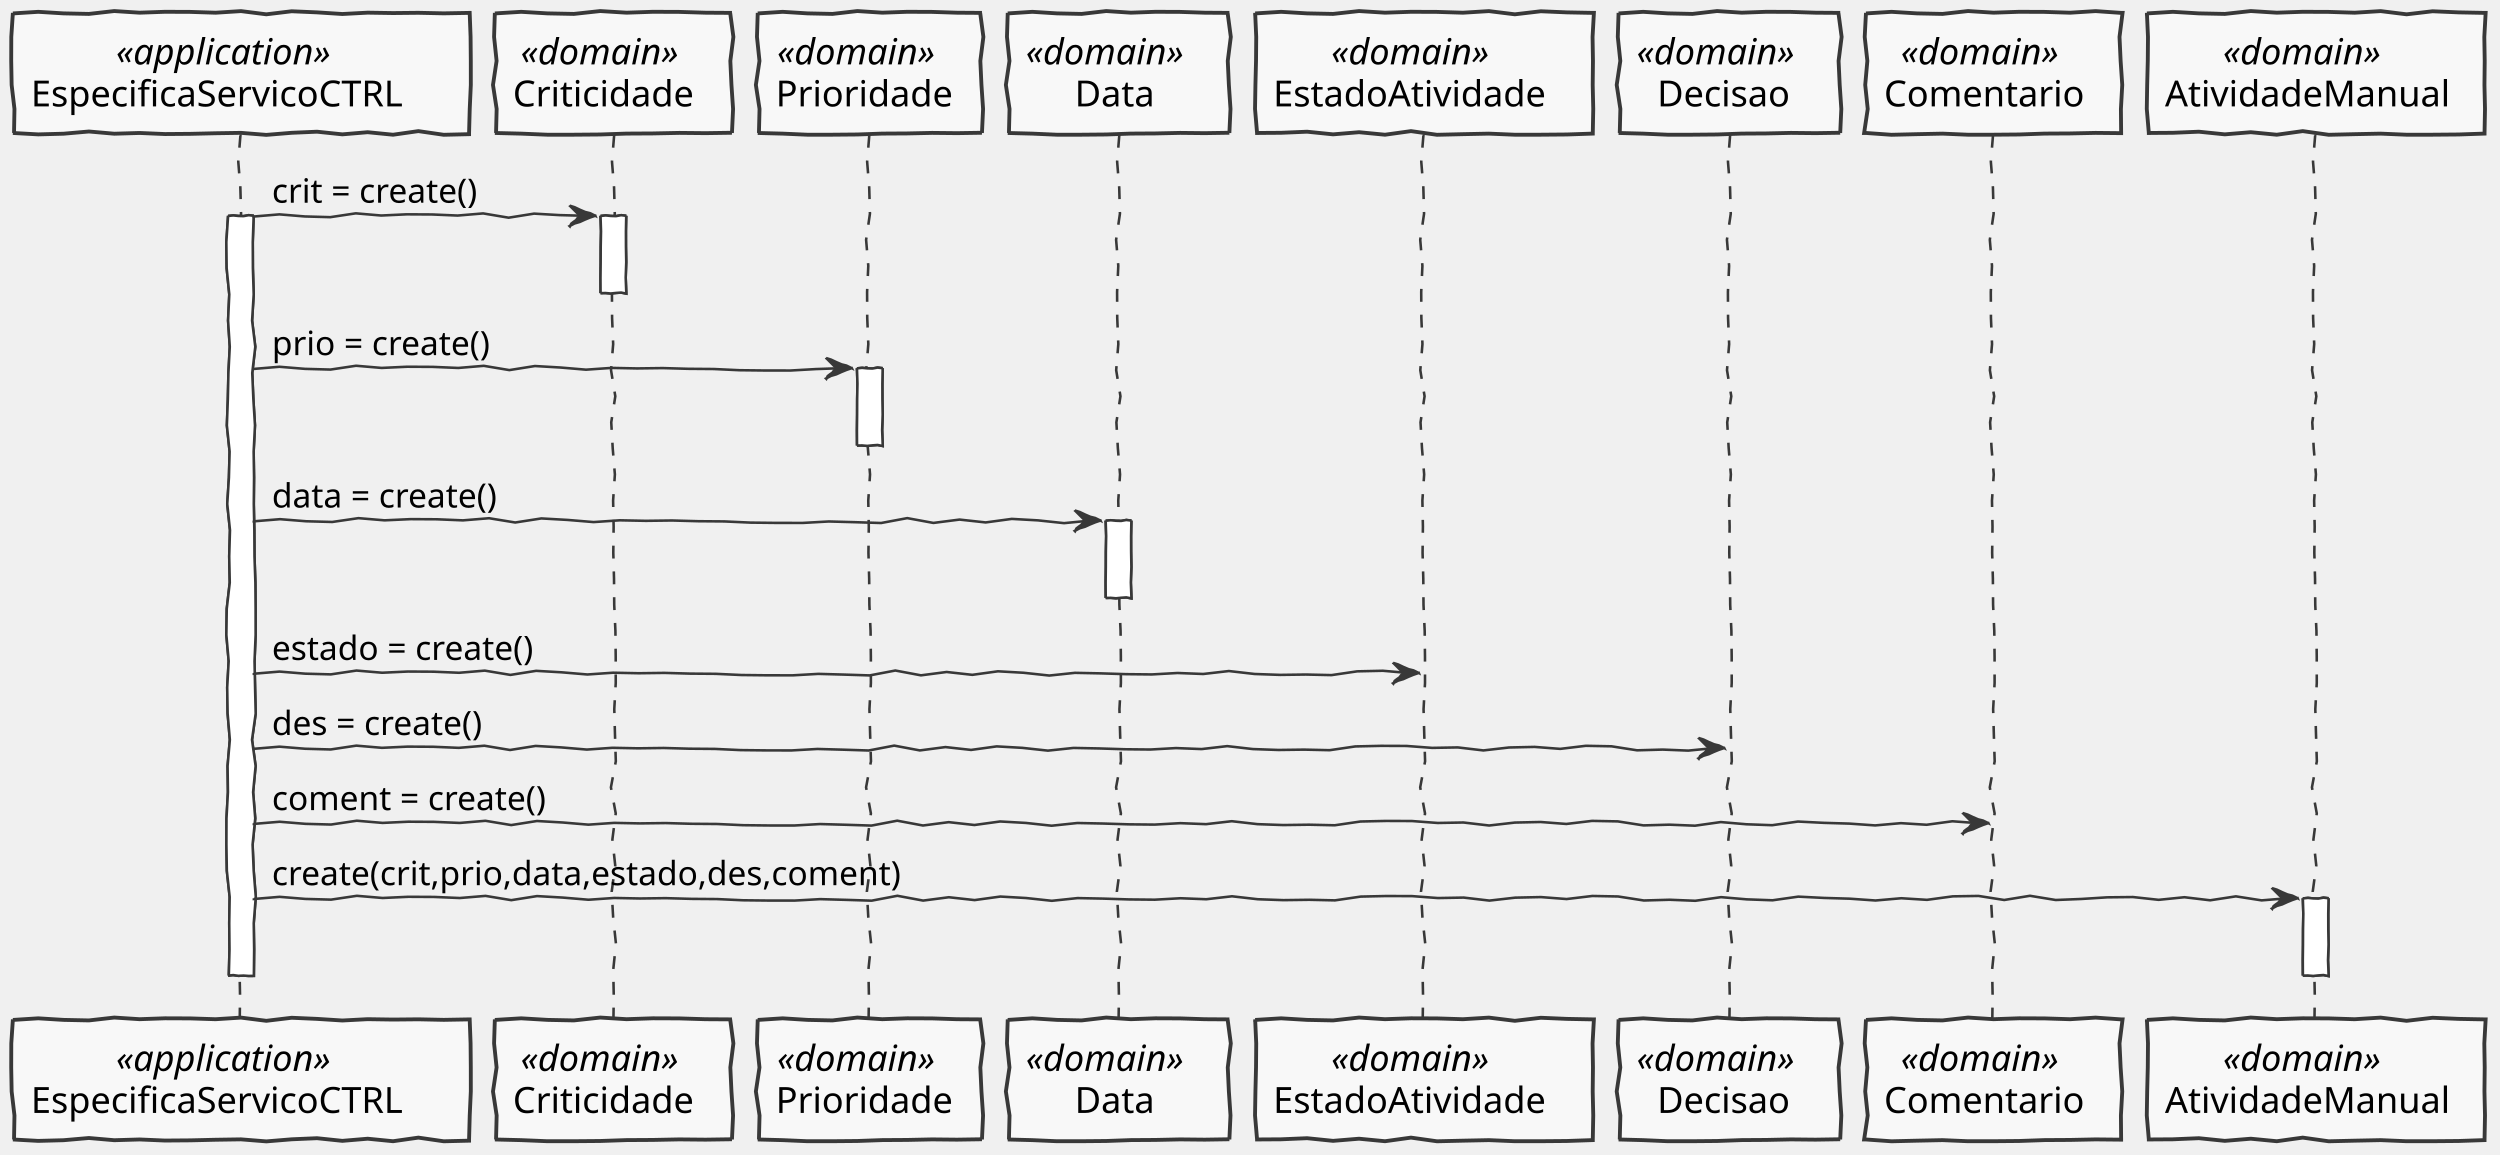
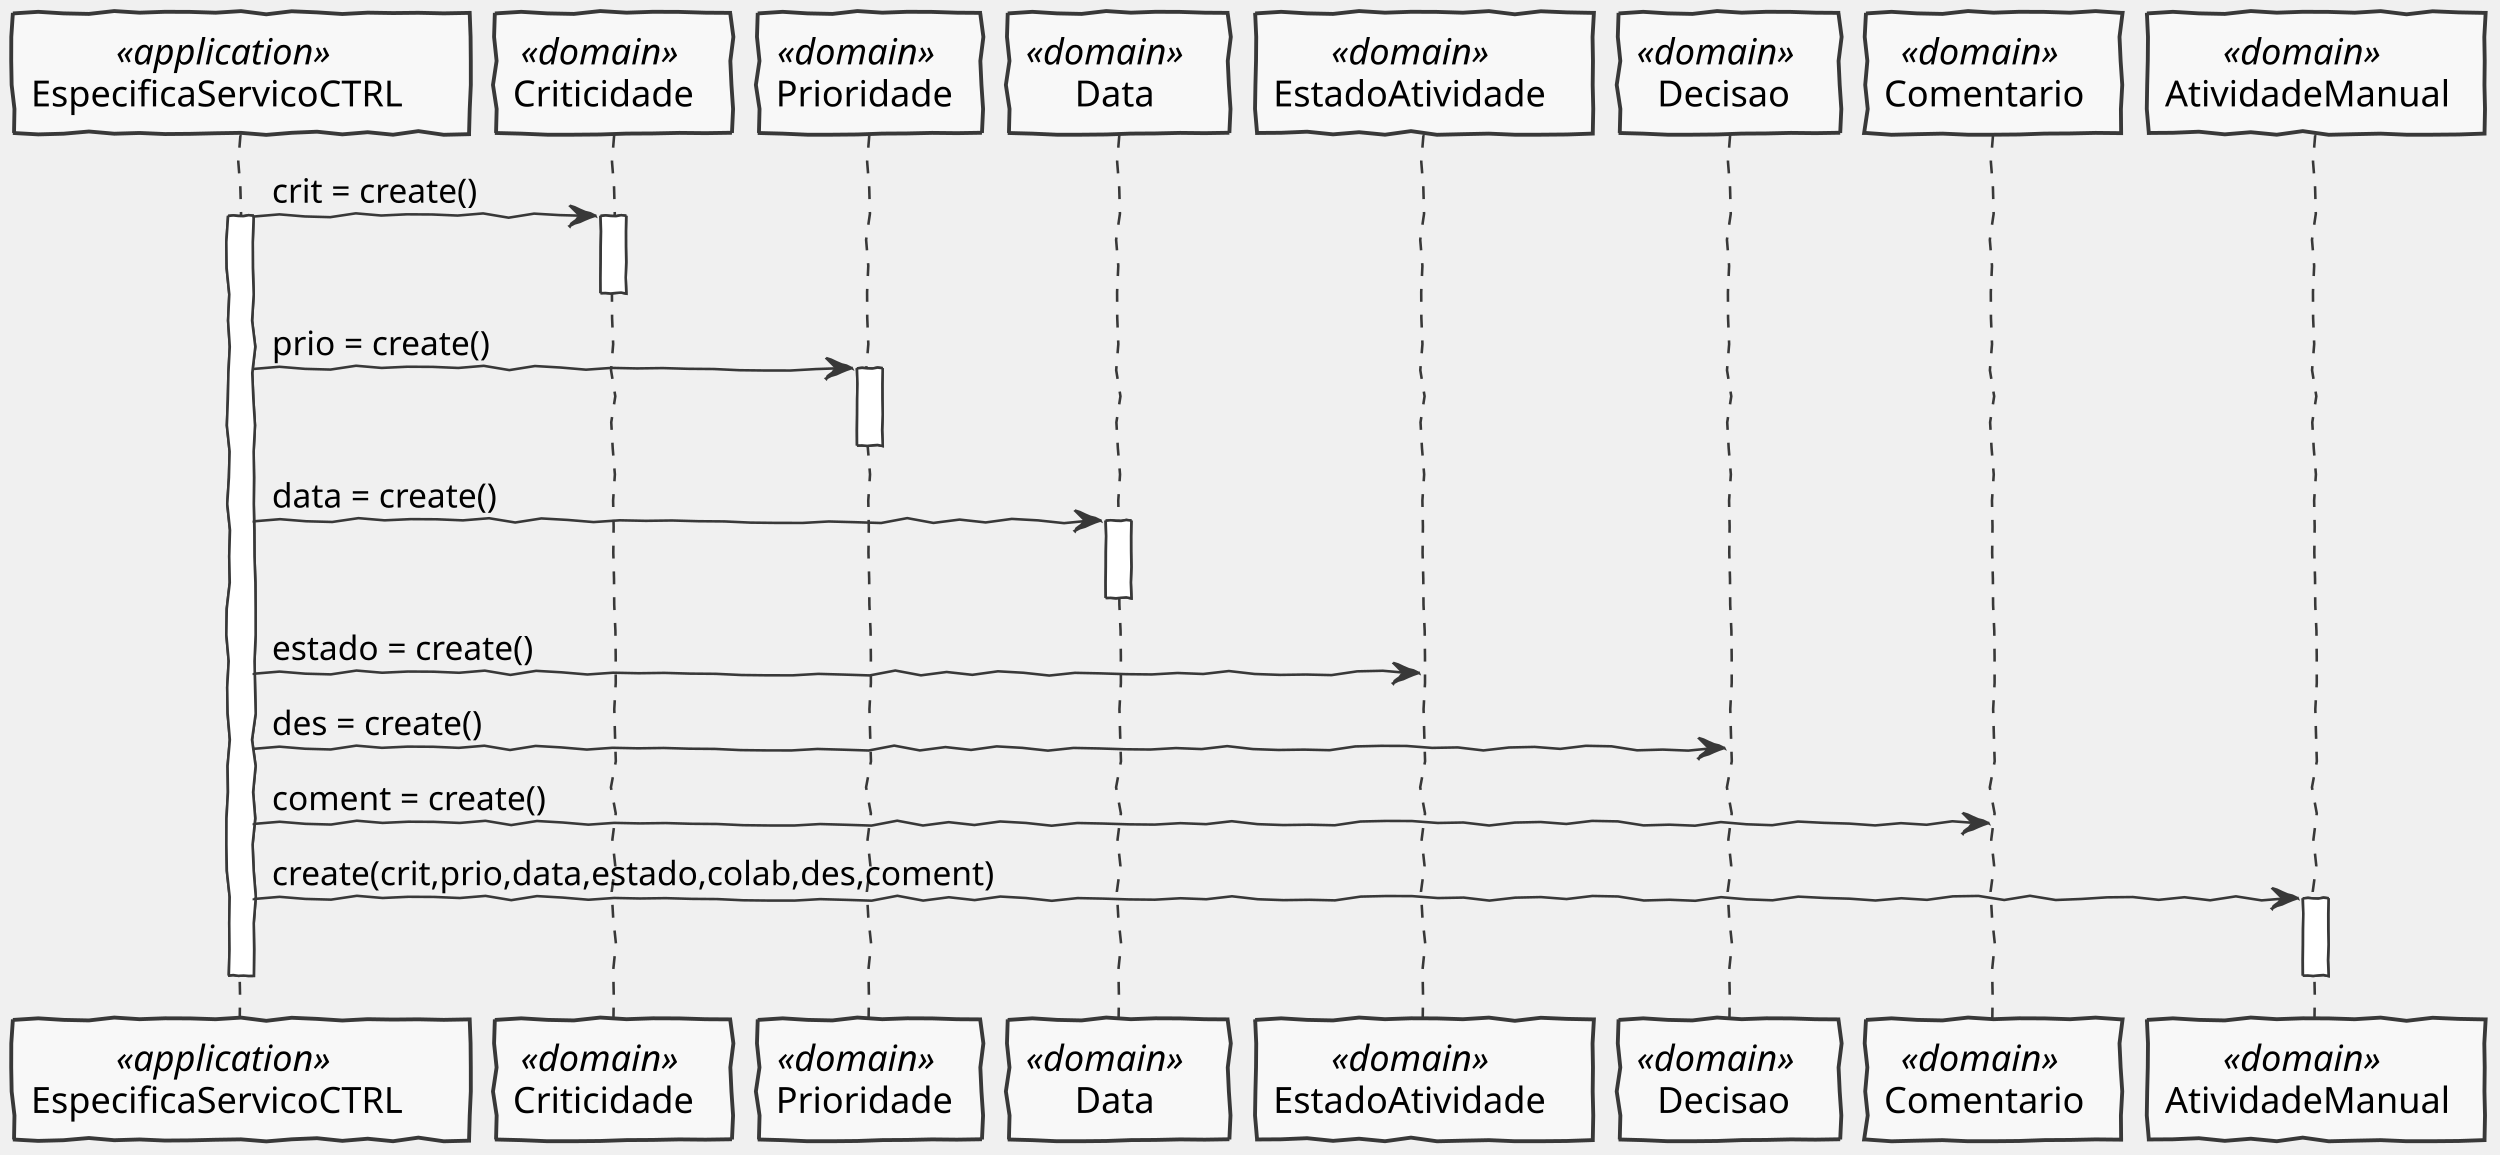
<svg xmlns="http://www.w3.org/2000/svg" contentScriptType="application/ecmascript" contentStyleType="text/css" height="448px" preserveAspectRatio="none" style="width:970px;height:448px;background:#FFFFFF;" version="1.1" viewBox="0 0 970 448" width="970px" zoomAndPan="magnify">
  <defs />
  <g>
    <polygon fill="#FFFFFF" points="88.5,83.727,88.5,83.797,90.5,83.588,92.5,83.791,94.5,83.86,96.5,83.489,98.5,83.727,98.422,83.727,98.073,93.892,98.117,104.057,98.432,114.223,97.809,124.388,99.054,134.554,97.87,144.719,98.302,154.884,98.932,165.05,98.414,175.215,98.568,185.381,98.468,195.546,98.678,205.712,98.739,215.877,99.086,226.042,99.171,236.208,99.179,246.373,98.755,256.538,98.964,266.704,99.202,276.869,97.779,287.035,99.178,297.2,98.204,307.366,99.034,317.531,98.005,327.696,98.431,337.862,99.242,348.027,98.451,358.193,98.605,368.358,98.5,378.523,98.5,378.636,96.5,378.662,94.5,378.522,92.5,378.619,90.5,378.333,88.5,378.523,88.784,378.523,89.048,368.358,88.945,358.193,89.113,348.027,88.017,337.862,87.848,327.696,87.879,317.531,88.441,307.366,88.303,297.2,89.181,287.035,88.325,276.869,88.157,266.704,88.728,256.538,87.833,246.373,87.981,236.208,89.149,226.042,88.936,215.877,89.234,205.712,88.178,195.546,88.819,185.381,89.09,175.215,88.028,165.05,88.404,154.884,88.626,144.719,89.152,134.554,88.496,124.388,88.963,114.223,87.946,104.057,87.823,93.892,88.5,83.727" style="stroke:#383838;stroke-width:1.0;" />
    <polygon fill="#FFFFFF" points="233,83.727,233,83.797,235,83.588,237,83.791,239,83.86,241,83.489,243,83.727,242.974,83.727,242.858,89.727,242.872,95.727,242.977,101.727,242.769,107.727,243,113.727,243,113.911,241,113.516,239,113.661,237,113.871,235,113.698,233,113.727,233.023,113.727,232.989,107.727,233.06,101.727,233.08,95.727,233.195,89.727,233,83.727" style="stroke:#383838;stroke-width:1.0;" />
    <polygon fill="#FFFFFF" points="332.5,142.859,332.5,142.929,334.5,142.721,336.5,142.924,338.5,142.993,340.5,142.622,342.5,142.859,342.474,142.859,342.358,148.859,342.372,154.859,342.477,160.859,342.269,166.859,342.5,172.859,342.5,173.044,340.5,172.649,338.5,172.793,336.5,173.003,334.5,172.831,332.5,172.859,332.523,172.859,332.489,166.859,332.56,160.859,332.58,154.859,332.695,148.859,332.5,142.859" style="stroke:#383838;stroke-width:1.0;" />
    <polygon fill="#FFFFFF" points="429,201.992,429,202.062,431,201.854,433,202.057,435,202.125,437,201.754,439,201.992,438.974,201.992,438.858,207.992,438.872,213.992,438.977,219.992,438.769,225.992,439,231.992,439,232.177,437,231.782,435,231.926,433,232.136,431,231.964,429,231.992,429.023,231.992,428.989,225.992,429.06,219.992,429.08,213.992,429.195,207.992,429,201.992" style="stroke:#383838;stroke-width:1.0;" />
    <polygon fill="#FFFFFF" points="893.5,348.523,893.5,348.594,895.5,348.385,897.5,348.588,899.5,348.657,901.5,348.286,903.5,348.523,903.474,348.523,903.358,354.523,903.372,360.523,903.477,366.523,903.269,372.523,903.5,378.523,903.5,378.708,901.5,378.313,899.5,378.457,897.5,378.667,895.5,378.495,893.5,378.523,893.523,378.523,893.489,372.523,893.559,366.523,893.58,360.523,893.695,354.523,893.5,348.523" style="stroke:#383838;stroke-width:1.0;" />
    <path d="M93,52.594 L93.28,52.594 L92.448,62.709 L93.258,72.825 L93.533,82.941 L92.049,93.056 L92.896,103.172 L92.431,113.287 L92.489,123.403 L92.909,133.518 L92.078,143.634 L93.738,153.75 L92.16,163.865 L92.736,173.981 L93.576,184.096 L92.886,194.212 L93.091,204.327 L92.957,214.443 L93.238,224.559 L93.319,234.674 L93.781,244.79 L93.895,254.905 L93.906,265.021 L93.34,275.137 L93.618,285.252 L93.936,295.368 L92.038,305.483 L93.905,315.599 L92.605,325.714 L93.712,335.83 L92.34,345.945 L92.909,356.061 L93.989,366.177 L92.935,376.292 L93.14,386.408 L93,396.523 " fill="none" style="stroke:#383838;stroke-width:1.0;stroke-dasharray:5.0,5.0;" />
    <path d="M238,52.594 L238.28,52.594 L237.448,62.709 L238.258,72.825 L238.533,82.941 L237.049,93.056 L237.896,103.172 L237.431,113.287 L237.489,123.403 L237.909,133.518 L237.078,143.634 L238.738,153.75 L237.16,163.865 L237.736,173.981 L238.576,184.096 L237.886,194.212 L238.091,204.327 L237.957,214.443 L238.238,224.559 L238.319,234.674 L238.781,244.79 L238.895,254.905 L238.906,265.021 L238.339,275.137 L238.618,285.252 L238.936,295.368 L237.038,305.483 L238.905,315.599 L237.605,325.714 L238.712,335.83 L237.34,345.945 L237.909,356.061 L238.989,366.177 L237.935,376.292 L238.14,386.408 L238,396.523 " fill="none" style="stroke:#383838;stroke-width:1.0;stroke-dasharray:5.0,5.0;" />
    <path d="M337,52.594 L337.28,52.594 L336.448,62.709 L337.258,72.825 L337.533,82.941 L336.049,93.056 L336.896,103.172 L336.431,113.287 L336.489,123.403 L336.909,133.518 L336.078,143.634 L337.738,153.75 L336.16,163.865 L336.736,173.981 L337.576,184.096 L336.886,194.212 L337.091,204.327 L336.957,214.443 L337.238,224.559 L337.319,234.674 L337.781,244.79 L337.895,254.905 L337.906,265.021 L337.339,275.137 L337.618,285.252 L337.936,295.368 L336.038,305.483 L337.905,315.599 L336.605,325.714 L337.712,335.83 L336.34,345.945 L336.909,356.061 L337.989,366.177 L336.935,376.292 L337.14,386.408 L337,396.523 " fill="none" style="stroke:#383838;stroke-width:1.0;stroke-dasharray:5.0,5.0;" />
    <path d="M434,52.594 L434.28,52.594 L433.448,62.709 L434.258,72.825 L434.533,82.941 L433.049,93.056 L433.896,103.172 L433.431,113.287 L433.489,123.403 L433.909,133.518 L433.078,143.634 L434.738,153.75 L433.16,163.865 L433.736,173.981 L434.576,184.096 L433.886,194.212 L434.091,204.327 L433.957,214.443 L434.238,224.559 L434.319,234.674 L434.781,244.79 L434.895,254.905 L434.906,265.021 L434.339,275.137 L434.618,285.252 L434.936,295.368 L433.038,305.483 L434.905,315.599 L433.605,325.714 L434.712,335.83 L433.34,345.945 L433.909,356.061 L434.989,366.177 L433.935,376.292 L434.14,386.408 L434,396.523 " fill="none" style="stroke:#383838;stroke-width:1.0;stroke-dasharray:5.0,5.0;" />
    <path d="M552,52.594 L552.28,52.594 L551.448,62.709 L552.258,72.825 L552.533,82.941 L551.049,93.056 L551.896,103.172 L551.431,113.287 L551.489,123.403 L551.909,133.518 L551.078,143.634 L552.738,153.75 L551.16,163.865 L551.736,173.981 L552.576,184.096 L551.886,194.212 L552.091,204.327 L551.957,214.443 L552.238,224.559 L552.319,234.674 L552.781,244.79 L552.895,254.905 L552.906,265.021 L552.34,275.137 L552.618,285.252 L552.936,295.368 L551.038,305.483 L552.905,315.599 L551.605,325.714 L552.712,335.83 L551.34,345.945 L551.909,356.061 L552.989,366.177 L551.935,376.292 L552.14,386.408 L552,396.523 " fill="none" style="stroke:#383838;stroke-width:1.0;stroke-dasharray:5.0,5.0;" />
    <path d="M671,52.594 L671.28,52.594 L670.448,62.709 L671.258,72.825 L671.533,82.941 L670.049,93.056 L670.896,103.172 L670.431,113.287 L670.489,123.403 L670.909,133.518 L670.078,143.634 L671.738,153.75 L670.16,163.865 L670.736,173.981 L671.576,184.096 L670.886,194.212 L671.091,204.327 L670.957,214.443 L671.238,224.559 L671.319,234.674 L671.781,244.79 L671.895,254.905 L671.906,265.021 L671.34,275.137 L671.618,285.252 L671.936,295.368 L670.038,305.483 L671.905,315.599 L670.605,325.714 L671.712,335.83 L670.34,345.945 L670.909,356.061 L671.989,366.177 L670.935,376.292 L671.14,386.408 L671,396.523 " fill="none" style="stroke:#383838;stroke-width:1.0;stroke-dasharray:5.0,5.0;" />
    <path d="M773,52.594 L773.28,52.594 L772.448,62.709 L773.258,72.825 L773.533,82.941 L772.049,93.056 L772.896,103.172 L772.431,113.287 L772.489,123.403 L772.909,133.518 L772.078,143.634 L773.738,153.75 L772.16,163.865 L772.736,173.981 L773.576,184.096 L772.886,194.212 L773.091,204.327 L772.957,214.443 L773.238,224.559 L773.319,234.674 L773.781,244.79 L773.895,254.905 L773.906,265.021 L773.34,275.137 L773.618,285.252 L773.936,295.368 L772.038,305.483 L773.905,315.599 L772.605,325.714 L773.712,335.83 L772.34,345.945 L772.909,356.061 L773.989,366.177 L772.935,376.292 L773.14,386.408 L773,396.523 " fill="none" style="stroke:#383838;stroke-width:1.0;stroke-dasharray:5.0,5.0;" />
    <path d="M898,52.594 L898.28,52.594 L897.448,62.709 L898.258,72.825 L898.533,82.941 L897.049,93.056 L897.896,103.172 L897.431,113.287 L897.489,123.403 L897.909,133.518 L897.078,143.634 L898.738,153.75 L897.16,163.865 L897.736,173.981 L898.576,184.096 L897.886,194.212 L898.091,204.327 L897.957,214.443 L898.238,224.559 L898.319,234.674 L898.781,244.79 L898.895,254.905 L898.906,265.021 L898.34,275.137 L898.618,285.252 L898.936,295.368 L897.038,305.483 L898.905,315.599 L897.605,325.714 L898.712,335.83 L897.34,345.945 L897.909,356.061 L898.989,366.177 L897.935,376.292 L898.14,386.408 L898,396.523 " fill="none" style="stroke:#383838;stroke-width:1.0;stroke-dasharray:5.0,5.0;" />
    <polygon fill="#F8F8F8" points="5,5,5,5.21,14.833,4.586,24.667,5.193,34.5,5.4,44.333,4.287,54.167,4.922,64,4.574,73.833,4.617,83.667,4.932,93.5,4.309,103.333,5.554,113.167,4.37,123,4.802,132.833,5.432,142.667,4.914,152.5,5.068,162.333,4.968,172.167,5.178,182,5,182.239,5,182.586,14.319,182.671,23.637,182.679,32.956,182.255,42.275,182,51.594,182,52.057,172.167,52.296,162.333,50.873,152.5,52.272,142.667,51.297,132.833,52.128,123,51.099,113.167,51.525,103.333,52.335,93.5,51.545,83.667,51.699,73.833,51.932,64,52.01,54.167,51.59,44.333,51.881,34.5,51.021,24.667,51.878,14.833,52.142,5,51.594,5.444,51.594,5.613,42.275,4.517,32.956,4.348,23.637,4.379,14.319,5,5" style="stroke:#383838;stroke-width:1.5;" />
    <text fill="#000000" font-family="FG Virgil" font-size="14" font-style="italic" lengthAdjust="spacing" textLength="97" x="45" y="24.995">«application»</text>
    <text fill="#000000" font-family="FG Virgil" font-size="14" lengthAdjust="spacing" textLength="163" x="12" y="41.292">EspecificaServicoCTRL</text>
    <polygon fill="#F8F8F8" points="5,395.523,5,395.734,14.833,395.109,24.667,395.717,34.5,395.923,44.333,394.81,54.167,395.446,64,395.097,73.833,395.14,83.667,395.455,93.5,394.832,103.333,396.077,113.167,394.893,123,395.326,132.833,395.955,142.667,395.438,152.5,395.592,162.333,395.491,172.167,395.702,182,395.523,182.239,395.523,182.586,404.842,182.671,414.161,182.679,423.48,182.255,432.798,182,442.117,182,442.581,172.167,442.819,162.333,441.396,152.5,442.796,142.667,441.821,132.833,442.651,123,441.622,113.167,442.049,103.333,442.859,93.5,442.068,83.667,442.223,73.833,442.456,64,442.533,54.167,442.113,44.333,442.404,34.5,441.545,24.667,442.402,14.833,442.665,5,442.117,5.444,442.117,5.613,432.798,4.517,423.48,4.348,414.161,4.379,404.842,5,395.523" style="stroke:#383838;stroke-width:1.5;" />
    <text fill="#000000" font-family="FG Virgil" font-size="14" font-style="italic" lengthAdjust="spacing" textLength="97" x="45" y="415.519">«application»</text>
    <text fill="#000000" font-family="FG Virgil" font-size="14" lengthAdjust="spacing" textLength="163" x="12" y="431.815">EspecificaServicoCTRL</text>
    <polygon fill="#F8F8F8" points="192,5,192,5.21,202.222,4.586,212.444,5.193,222.667,5.4,232.889,4.287,243.111,4.922,253.333,4.574,263.556,4.617,273.778,4.932,284,5,283.309,5,284.554,14.319,283.37,23.637,283.802,32.956,284.432,42.275,284,51.594,284,51.508,273.778,51.662,263.556,51.562,253.333,51.772,243.111,51.833,232.889,52.179,222.667,52.265,212.444,52.273,202.222,51.848,192,51.594,192.464,51.594,192.702,42.275,191.279,32.956,192.679,23.637,191.703,14.319,192,5" style="stroke:#383838;stroke-width:1.5;" />
    <text fill="#000000" font-family="FG Virgil" font-size="14" font-style="italic" lengthAdjust="spacing" textLength="72" x="202" y="24.995">«domain»</text>
    <text fill="#000000" font-family="FG Virgil" font-size="14" lengthAdjust="spacing" textLength="78" x="199" y="41.292">Criticidade</text>
    <polygon fill="#F8F8F8" points="192,395.523,192,395.734,202.222,395.109,212.444,395.717,222.667,395.923,232.889,394.81,243.111,395.446,253.333,395.097,263.556,395.14,273.778,395.455,284,395.523,283.309,395.523,284.554,404.842,283.37,414.161,283.802,423.48,284.432,432.798,284,442.117,284,442.031,273.778,442.185,263.556,442.085,253.333,442.296,243.111,442.356,232.889,442.703,222.667,442.788,212.444,442.796,202.222,442.372,192,442.117,192.464,442.117,192.702,432.798,191.279,423.48,192.679,414.161,191.703,404.842,192,395.523" style="stroke:#383838;stroke-width:1.5;" />
    <text fill="#000000" font-family="FG Virgil" font-size="14" font-style="italic" lengthAdjust="spacing" textLength="72" x="202" y="415.519">«domain»</text>
    <text fill="#000000" font-family="FG Virgil" font-size="14" lengthAdjust="spacing" textLength="78" x="199" y="431.815">Criticidade</text>
    <polygon fill="#F8F8F8" points="294,5,294,5.21,303.667,4.586,313.333,5.193,323,5.4,332.667,4.287,342.333,4.922,352,4.574,361.667,4.617,371.333,4.932,381,5,380.309,5,381.554,14.319,380.37,23.637,380.802,32.956,381.432,42.275,381,51.594,381,51.508,371.333,51.662,361.667,51.562,352,51.772,342.333,51.833,332.667,52.179,323,52.265,313.333,52.273,303.667,51.848,294,51.594,294.464,51.594,294.702,42.275,293.279,32.956,294.678,23.637,293.704,14.319,294,5" style="stroke:#383838;stroke-width:1.5;" />
    <text fill="#000000" font-family="FG Virgil" font-size="14" font-style="italic" lengthAdjust="spacing" textLength="72" x="301.5" y="24.995">«domain»</text>
    <text fill="#000000" font-family="FG Virgil" font-size="14" lengthAdjust="spacing" textLength="73" x="301" y="41.292">Prioridade</text>
    <polygon fill="#F8F8F8" points="294,395.523,294,395.734,303.667,395.109,313.333,395.717,323,395.923,332.667,394.81,342.333,395.446,352,395.097,361.667,395.14,371.333,395.455,381,395.523,380.309,395.523,381.554,404.842,380.37,414.161,380.802,423.48,381.432,432.798,381,442.117,381,442.031,371.333,442.185,361.667,442.085,352,442.296,342.333,442.356,332.667,442.703,323,442.788,313.333,442.796,303.667,442.372,294,442.117,294.464,442.117,294.702,432.798,293.279,423.48,294.678,414.161,293.704,404.842,294,395.523" style="stroke:#383838;stroke-width:1.5;" />
    <text fill="#000000" font-family="FG Virgil" font-size="14" font-style="italic" lengthAdjust="spacing" textLength="72" x="301.5" y="415.519">«domain»</text>
    <text fill="#000000" font-family="FG Virgil" font-size="14" lengthAdjust="spacing" textLength="73" x="301" y="431.815">Prioridade</text>
    <polygon fill="#F8F8F8" points="391,5,391,5.21,400.556,4.586,410.111,5.193,419.667,5.4,429.222,4.287,438.778,4.922,448.333,4.574,457.889,4.617,467.444,4.932,477,5,476.309,5,477.554,14.319,476.37,23.637,476.802,32.956,477.432,42.275,477,51.594,477,51.508,467.444,51.662,457.889,51.562,448.333,51.772,438.778,51.833,429.222,52.179,419.667,52.265,410.111,52.273,400.556,51.848,391,51.594,391.464,51.594,391.702,42.275,390.279,32.956,391.678,23.637,390.704,14.319,391,5" style="stroke:#383838;stroke-width:1.5;" />
    <text fill="#000000" font-family="FG Virgil" font-size="14" font-style="italic" lengthAdjust="spacing" textLength="72" x="398" y="24.995">«domain»</text>
    <text fill="#000000" font-family="FG Virgil" font-size="14" lengthAdjust="spacing" textLength="34" x="417" y="41.292">Data</text>
    <polygon fill="#F8F8F8" points="391,395.523,391,395.734,400.556,395.109,410.111,395.717,419.667,395.923,429.222,394.81,438.778,395.446,448.333,395.097,457.889,395.14,467.444,395.455,477,395.523,476.309,395.523,477.554,404.842,476.37,414.161,476.802,423.48,477.432,432.798,477,442.117,477,442.031,467.444,442.185,457.889,442.085,448.333,442.296,438.778,442.356,429.222,442.703,419.667,442.788,410.111,442.796,400.556,442.372,391,442.117,391.464,442.117,391.702,432.798,390.279,423.48,391.678,414.161,390.704,404.842,391,395.523" style="stroke:#383838;stroke-width:1.5;" />
    <text fill="#000000" font-family="FG Virgil" font-size="14" font-style="italic" lengthAdjust="spacing" textLength="72" x="398" y="415.519">«domain»</text>
    <text fill="#000000" font-family="FG Virgil" font-size="14" lengthAdjust="spacing" textLength="34" x="417" y="431.815">Data</text>
    <polygon fill="#F8F8F8" points="487,5,487,5.21,497.077,4.586,507.154,5.193,517.231,5.4,527.308,4.287,537.385,4.922,547.462,4.574,557.538,4.617,567.615,4.932,577.692,4.309,587.769,5.554,597.846,4.37,607.923,4.802,618,5,618.432,5,617.914,14.319,618.068,23.637,617.968,32.956,618.178,42.275,618,51.594,618,51.833,607.923,52.179,597.846,52.265,587.769,52.273,577.692,51.848,567.615,52.057,557.538,52.296,547.462,50.873,537.385,52.272,527.308,51.297,517.231,52.128,507.154,51.099,497.077,51.525,487,51.594,487.742,51.594,486.951,42.275,487.105,32.956,487.339,23.637,487.416,14.319,487,5" style="stroke:#383838;stroke-width:1.5;" />
    <text fill="#000000" font-family="FG Virgil" font-size="14" font-style="italic" lengthAdjust="spacing" textLength="72" x="516.5" y="24.995">«domain»</text>
    <text fill="#000000" font-family="FG Virgil" font-size="14" lengthAdjust="spacing" textLength="117" x="494" y="41.292">EstadoAtividade</text>
    <polygon fill="#F8F8F8" points="487,395.523,487,395.734,497.077,395.109,507.154,395.717,517.231,395.923,527.308,394.81,537.385,395.446,547.462,395.097,557.538,395.14,567.615,395.455,577.692,394.832,587.769,396.077,597.846,394.893,607.923,395.326,618,395.523,618.432,395.523,617.914,404.842,618.068,414.161,617.968,423.48,618.178,432.798,618,442.117,618,442.356,607.923,442.703,597.846,442.788,587.769,442.796,577.692,442.372,567.615,442.581,557.538,442.819,547.462,441.396,537.385,442.796,527.308,441.821,517.231,442.651,507.154,441.622,497.077,442.049,487,442.117,487.742,442.117,486.951,432.798,487.105,423.48,487.339,414.161,487.416,404.842,487,395.523" style="stroke:#383838;stroke-width:1.5;" />
    <text fill="#000000" font-family="FG Virgil" font-size="14" font-style="italic" lengthAdjust="spacing" textLength="72" x="516.5" y="415.519">«domain»</text>
    <text fill="#000000" font-family="FG Virgil" font-size="14" lengthAdjust="spacing" textLength="117" x="494" y="431.815">EstadoAtividade</text>
    <polygon fill="#F8F8F8" points="628,5,628,5.21,637.556,4.586,647.111,5.193,656.667,5.4,666.222,4.287,675.778,4.922,685.333,4.574,694.889,4.617,704.444,4.932,714,5,713.309,5,714.554,14.319,713.37,23.637,713.802,32.956,714.432,42.275,714,51.594,714,51.508,704.444,51.662,694.889,51.562,685.333,51.772,675.778,51.833,666.222,52.179,656.667,52.265,647.111,52.273,637.556,51.848,628,51.594,628.464,51.594,628.702,42.275,627.279,32.956,628.678,23.637,627.703,14.319,628,5" style="stroke:#383838;stroke-width:1.5;" />
    <text fill="#000000" font-family="FG Virgil" font-size="14" font-style="italic" lengthAdjust="spacing" textLength="72" x="635" y="24.995">«domain»</text>
    <text fill="#000000" font-family="FG Virgil" font-size="14" lengthAdjust="spacing" textLength="56" x="643" y="41.292">Decisao</text>
    <polygon fill="#F8F8F8" points="628,395.523,628,395.734,637.556,395.109,647.111,395.717,656.667,395.923,666.222,394.81,675.778,395.446,685.333,395.097,694.889,395.14,704.444,395.455,714,395.523,713.309,395.523,714.554,404.842,713.37,414.161,713.802,423.48,714.432,432.798,714,442.117,714,442.031,704.444,442.185,694.889,442.085,685.333,442.296,675.778,442.356,666.222,442.703,656.667,442.788,647.111,442.796,637.556,442.372,628,442.117,628.464,442.117,628.702,432.798,627.279,423.48,628.678,414.161,627.703,404.842,628,395.523" style="stroke:#383838;stroke-width:1.5;" />
    <text fill="#000000" font-family="FG Virgil" font-size="14" font-style="italic" lengthAdjust="spacing" textLength="72" x="635" y="415.519">«domain»</text>
    <text fill="#000000" font-family="FG Virgil" font-size="14" lengthAdjust="spacing" textLength="56" x="643" y="431.815">Decisao</text>
    <polygon fill="#F8F8F8" points="724,5,724,5.21,733.9,4.586,743.8,5.193,753.7,5.4,763.6,4.287,773.5,4.922,783.4,4.574,793.3,4.617,803.2,4.932,813.1,4.309,823,5,823.554,5,822.37,14.319,822.802,23.637,823.432,32.956,822.914,42.275,823,51.594,823,51.662,813.1,51.562,803.2,51.772,793.3,51.833,783.4,52.179,773.5,52.265,763.6,52.273,753.7,51.848,743.8,52.057,733.9,52.296,724,51.594,723.279,51.594,724.678,42.275,723.703,32.956,724.534,23.637,723.505,14.319,724,5" style="stroke:#383838;stroke-width:1.5;" />
    <text fill="#000000" font-family="FG Virgil" font-size="14" font-style="italic" lengthAdjust="spacing" textLength="72" x="737.5" y="24.995">«domain»</text>
    <text fill="#000000" font-family="FG Virgil" font-size="14" lengthAdjust="spacing" textLength="85" x="731" y="41.292">Comentario</text>
    <polygon fill="#F8F8F8" points="724,395.523,724,395.734,733.9,395.109,743.8,395.717,753.7,395.923,763.6,394.81,773.5,395.446,783.4,395.097,793.3,395.14,803.2,395.455,813.1,394.832,823,395.523,823.554,395.523,822.37,404.842,822.802,414.161,823.432,423.48,822.914,432.798,823,442.117,823,442.185,813.1,442.085,803.2,442.296,793.3,442.356,783.4,442.703,773.5,442.788,763.6,442.796,753.7,442.372,743.8,442.581,733.9,442.819,724,442.117,723.279,442.117,724.678,432.798,723.703,423.48,724.534,414.161,723.505,404.842,724,395.523" style="stroke:#383838;stroke-width:1.5;" />
    <text fill="#000000" font-family="FG Virgil" font-size="14" font-style="italic" lengthAdjust="spacing" textLength="72" x="737.5" y="415.519">«domain»</text>
    <text fill="#000000" font-family="FG Virgil" font-size="14" lengthAdjust="spacing" textLength="85" x="731" y="431.815">Comentario</text>
    <polygon fill="#F8F8F8" points="833,5,833,5.21,843.077,4.586,853.154,5.193,863.231,5.4,873.308,4.287,883.385,4.922,893.462,4.574,903.538,4.617,913.615,4.932,923.692,4.309,933.769,5.554,943.846,4.37,953.923,4.802,964,5,964.432,5,963.914,14.319,964.068,23.637,963.968,32.956,964.178,42.275,964,51.594,964,51.833,953.923,52.179,943.846,52.265,933.769,52.273,923.692,51.848,913.615,52.057,903.538,52.296,893.462,50.873,883.385,52.272,873.308,51.297,863.231,52.128,853.154,51.099,843.077,51.525,833,51.594,833.742,51.594,832.951,42.275,833.105,32.956,833.339,23.637,833.416,14.319,833,5" style="stroke:#383838;stroke-width:1.5;" />
    <text fill="#000000" font-family="FG Virgil" font-size="14" font-style="italic" lengthAdjust="spacing" textLength="72" x="862.5" y="24.995">«domain»</text>
    <text fill="#000000" font-family="FG Virgil" font-size="14" lengthAdjust="spacing" textLength="117" x="840" y="41.292">AtividadeManual</text>
    <polygon fill="#F8F8F8" points="833,395.523,833,395.734,843.077,395.109,853.154,395.717,863.231,395.923,873.308,394.81,883.385,395.446,893.462,395.097,903.538,395.14,913.615,395.455,923.692,394.832,933.769,396.077,943.846,394.893,953.923,395.326,964,395.523,964.432,395.523,963.914,404.842,964.068,414.161,963.968,423.48,964.178,432.798,964,442.117,964,442.356,953.923,442.703,943.846,442.788,933.769,442.796,923.692,442.372,913.615,442.581,903.538,442.819,893.462,441.396,883.385,442.796,873.308,441.821,863.231,442.651,853.154,441.622,843.077,442.049,833,442.117,833.742,442.117,832.951,432.798,833.105,423.48,833.339,414.161,833.416,404.842,833,395.523" style="stroke:#383838;stroke-width:1.5;" />
    <text fill="#000000" font-family="FG Virgil" font-size="14" font-style="italic" lengthAdjust="spacing" textLength="72" x="862.5" y="415.519">«domain»</text>
    <text fill="#000000" font-family="FG Virgil" font-size="14" lengthAdjust="spacing" textLength="117" x="840" y="431.815">AtividadeManual</text>
    <polygon fill="#FFFFFF" points="88.5,83.727,88.5,83.797,90.5,83.588,92.5,83.791,94.5,83.86,96.5,83.489,98.5,83.727,98.422,83.727,98.073,93.892,98.117,104.057,98.432,114.223,97.809,124.388,99.054,134.554,97.87,144.719,98.302,154.884,98.932,165.05,98.414,175.215,98.568,185.381,98.468,195.546,98.678,205.712,98.739,215.877,99.086,226.042,99.171,236.208,99.179,246.373,98.755,256.538,98.964,266.704,99.202,276.869,97.779,287.035,99.178,297.2,98.204,307.366,99.034,317.531,98.005,327.696,98.431,337.862,99.242,348.027,98.451,358.193,98.605,368.358,98.5,378.523,98.5,378.636,96.5,378.662,94.5,378.522,92.5,378.619,90.5,378.333,88.5,378.523,88.784,378.523,89.048,368.358,88.945,358.193,89.113,348.027,88.017,337.862,87.848,327.696,87.879,317.531,88.441,307.366,88.303,297.2,89.181,287.035,88.325,276.869,88.157,266.704,88.728,256.538,87.833,246.373,87.981,236.208,89.149,226.042,88.936,215.877,89.234,205.712,88.178,195.546,88.819,185.381,89.09,175.215,88.028,165.05,88.404,154.884,88.626,144.719,89.152,134.554,88.496,124.388,88.963,114.223,87.946,104.057,87.823,93.892,88.5,83.727" style="stroke:#383838;stroke-width:1.0;" />
    <polygon fill="#FFFFFF" points="233,83.727,233,83.797,235,83.588,237,83.791,239,83.86,241,83.489,243,83.727,242.974,83.727,242.858,89.727,242.872,95.727,242.977,101.727,242.769,107.727,243,113.727,243,113.911,241,113.516,239,113.661,237,113.871,235,113.698,233,113.727,233.023,113.727,232.989,107.727,233.06,101.727,233.08,95.727,233.195,89.727,233,83.727" style="stroke:#383838;stroke-width:1.0;" />
    <polygon fill="#FFFFFF" points="332.5,142.859,332.5,142.929,334.5,142.721,336.5,142.924,338.5,142.993,340.5,142.622,342.5,142.859,342.474,142.859,342.358,148.859,342.372,154.859,342.477,160.859,342.269,166.859,342.5,172.859,342.5,173.044,340.5,172.649,338.5,172.793,336.5,173.003,334.5,172.831,332.5,172.859,332.523,172.859,332.489,166.859,332.56,160.859,332.58,154.859,332.695,148.859,332.5,142.859" style="stroke:#383838;stroke-width:1.0;" />
    <polygon fill="#FFFFFF" points="429,201.992,429,202.062,431,201.854,433,202.057,435,202.125,437,201.754,439,201.992,438.974,201.992,438.858,207.992,438.872,213.992,438.977,219.992,438.769,225.992,439,231.992,439,232.177,437,231.782,435,231.926,433,232.136,431,231.964,429,231.992,429.023,231.992,428.989,225.992,429.06,219.992,429.08,213.992,429.195,207.992,429,201.992" style="stroke:#383838;stroke-width:1.0;" />
    <polygon fill="#FFFFFF" points="893.5,348.523,893.5,348.594,895.5,348.385,897.5,348.588,899.5,348.657,901.5,348.286,903.5,348.523,903.474,348.523,903.358,354.523,903.372,360.523,903.477,366.523,903.269,372.523,903.5,378.523,903.5,378.708,901.5,378.313,899.5,378.457,897.5,378.667,895.5,378.495,893.5,378.523,893.523,378.523,893.489,372.523,893.559,366.523,893.58,360.523,893.695,354.523,893.5,348.523" style="stroke:#383838;stroke-width:1.0;" />
    <polygon fill="#383838" points="221,79.727,221.026,79.792,222.949,80.398,225.024,81.386,227.049,82.25,228.912,82.706,231,83.727,230.99,83.703,228.947,84.395,226.952,85.208,224.992,86.106,222.914,86.713,221,87.727,221.131,87.857,221.651,86.778,222.553,86.08,223.502,85.428,224.18,84.506,225,83.727,225.016,83.743,224.192,82.919,223.442,82.169,222.656,81.383,221.938,80.665,221,79.727" style="stroke:#383838;stroke-width:1.0;" />
    <path d="M98.5,83.727 L98.5,84.007 L108.385,83.174 L118.269,83.984 L128.154,84.26 L138.038,82.775 L147.923,83.623 L157.808,83.158 L167.692,83.215 L177.577,83.636 L187.462,82.805 L197.346,84.465 L207.231,82.886 L217.115,83.463 L227,83.727 " fill="none" style="stroke:#383838;stroke-width:1.0;" />
    <text fill="#000000" font-family="FG Virgil" font-size="13" lengthAdjust="spacing" textLength="89" x="105.5" y="78.661">crit = create()</text>
    <polygon fill="#383838" points="320.5,138.859,320.526,138.924,322.449,139.531,324.524,140.519,326.55,141.383,328.412,141.839,330.5,142.859,330.49,142.835,328.447,143.527,326.452,144.341,324.492,145.238,322.414,145.845,320.5,146.859,320.63,146.99,321.151,145.911,322.053,145.213,323.002,144.561,323.68,143.639,324.5,142.859,324.516,142.875,323.692,142.052,322.942,141.302,322.156,140.516,321.438,139.797,320.5,138.859" style="stroke:#383838;stroke-width:1.0;" />
    <path d="M98.5,142.859 L98.5,143.14 L108.413,142.307 L118.326,143.117 L128.239,143.392 L138.152,141.908 L148.065,142.756 L157.978,142.291 L167.891,142.348 L177.804,142.768 L187.717,141.938 L197.63,143.598 L207.543,142.019 L217.457,142.596 L227.37,143.435 L237.283,142.745 L247.196,142.95 L257.109,142.817 L267.022,143.097 L276.935,143.178 L286.848,143.64 L296.761,143.754 L306.674,143.765 L316.587,143.199 L326.5,142.859 " fill="none" style="stroke:#383838;stroke-width:1.0;" />
    <text fill="#000000" font-family="FG Virgil" font-size="13" lengthAdjust="spacing" textLength="93" x="105.5" y="137.793">prio = create()</text>
    <polygon fill="#383838" points="417,197.992,417.026,198.057,418.949,198.664,421.024,199.652,423.05,200.516,424.912,200.971,427,201.992,426.99,201.968,424.947,202.66,422.952,203.474,420.992,204.371,418.914,204.978,417,205.992,417.13,206.123,417.651,205.044,418.553,204.346,419.502,203.694,420.18,202.772,421,201.992,421.016,202.008,420.192,201.185,419.442,200.434,418.656,199.649,417.938,198.93,417,197.992" style="stroke:#383838;stroke-width:1.0;" />
    <path d="M98.5,201.992 L98.5,202.272 L108.641,201.44 L118.781,202.25 L128.922,202.525 L139.062,201.041 L149.203,201.889 L159.344,201.423 L169.484,201.481 L179.625,201.901 L189.766,201.07 L199.906,202.73 L210.047,201.152 L220.188,201.728 L230.328,202.568 L240.469,201.878 L250.609,202.083 L260.75,201.95 L270.891,202.23 L281.031,202.311 L291.172,202.773 L301.312,202.887 L311.453,202.898 L321.594,202.332 L331.734,202.61 L341.875,202.929 L352.016,201.031 L362.156,202.897 L372.297,201.597 L382.438,202.704 L392.578,201.332 L402.719,201.901 L412.859,202.981 L423,201.992 " fill="none" style="stroke:#383838;stroke-width:1.0;" />
    <text fill="#000000" font-family="FG Virgil" font-size="13" lengthAdjust="spacing" textLength="98" x="105.5" y="196.926">data = create()</text>
    <polygon fill="#383838" points="540.5,257.125,540.526,257.19,542.449,257.797,544.524,258.785,546.549,259.649,548.412,260.104,550.5,261.125,550.49,261.101,548.447,261.793,546.452,262.606,544.492,263.504,542.414,264.111,540.5,265.125,540.63,265.255,541.151,264.176,542.053,263.478,543.002,262.827,543.68,261.905,544.5,261.125,544.516,261.141,543.692,260.317,542.942,259.567,542.156,258.781,541.438,258.063,540.5,257.125" style="stroke:#383838;stroke-width:1.0;" />
    <path d="M98.5,261.125 L98.5,261.405 L108.456,260.573 L118.411,261.383 L128.367,261.658 L138.322,260.174 L148.278,261.021 L158.233,260.556 L168.189,260.614 L178.144,261.034 L188.1,260.203 L198.056,261.863 L208.011,260.285 L217.967,260.861 L227.922,261.701 L237.878,261.011 L247.833,261.216 L257.789,261.082 L267.744,261.363 L277.7,261.444 L287.656,261.906 L297.611,262.02 L307.567,262.031 L317.522,261.464 L327.478,261.743 L337.433,262.061 L347.389,260.163 L357.344,262.03 L367.3,260.73 L377.256,261.837 L387.211,260.465 L397.167,261.034 L407.122,262.114 L417.078,261.06 L427.033,261.265 L436.989,261.577 L446.944,261.68 L456.9,261.12 L466.856,261.508 L476.811,260.362 L486.767,261.504 L496.722,261.856 L506.678,261.718 L516.633,261.942 L526.589,260.481 L536.544,260.255 L546.5,261.125 " fill="none" style="stroke:#383838;stroke-width:1.0;" />
    <text fill="#000000" font-family="FG Virgil" font-size="13" lengthAdjust="spacing" textLength="113" x="105.5" y="256.059">estado = create()</text>
    <polygon fill="#383838" points="659,286.258,659.026,286.323,660.949,286.93,663.024,287.918,665.049,288.781,666.912,289.237,669,290.258,668.99,290.234,666.947,290.926,664.952,291.739,662.992,292.637,660.914,293.244,659,294.258,659.13,294.388,659.651,293.309,660.553,292.611,661.502,291.96,662.18,291.038,663,290.258,663.016,290.274,662.192,289.45,661.442,288.7,660.656,287.914,659.938,287.196,659,286.258" style="stroke:#383838;stroke-width:1.0;" />
    <path d="M98.5,290.258 L98.5,290.538 L108.439,289.705 L118.377,290.515 L128.316,290.791 L138.254,289.307 L148.193,290.154 L158.132,289.689 L168.07,289.747 L178.009,290.167 L187.947,289.336 L197.886,290.996 L207.825,289.417 L217.763,289.994 L227.702,290.834 L237.64,290.143 L247.579,290.349 L257.517,290.215 L267.456,290.496 L277.395,290.577 L287.333,291.039 L297.272,291.153 L307.211,291.163 L317.149,290.597 L327.088,290.876 L337.026,291.194 L346.965,289.296 L356.904,291.163 L366.842,289.863 L376.781,290.97 L386.719,289.598 L396.658,290.166 L406.596,291.247 L416.535,290.193 L426.474,290.398 L436.412,290.709 L446.351,290.813 L456.289,290.253 L466.228,290.641 L476.167,289.495 L486.105,290.637 L496.044,290.989 L505.983,290.851 L515.921,291.075 L525.86,289.614 L535.798,289.388 L545.737,289.429 L555.675,290.179 L565.614,289.996 L575.553,291.166 L585.491,290.025 L595.43,289.8 L605.368,290.562 L615.307,289.369 L625.246,289.566 L635.184,291.123 L645.123,290.839 L655.061,291.237 L665,290.258 " fill="none" style="stroke:#383838;stroke-width:1.0;" />
    <text fill="#000000" font-family="FG Virgil" font-size="13" lengthAdjust="spacing" textLength="92" x="105.5" y="285.192">des = create()</text>
    <polygon fill="#383838" points="761.5,315.391,761.526,315.456,763.449,316.062,765.524,317.05,767.549,317.914,769.412,318.37,771.5,319.391,771.49,319.367,769.447,320.059,767.452,320.872,765.492,321.769,763.414,322.377,761.5,323.391,761.63,323.521,762.151,322.442,763.053,321.744,764.002,321.092,764.68,320.17,765.5,319.391,765.516,319.407,764.692,318.583,763.942,317.833,763.156,317.047,762.438,316.329,761.5,315.391" style="stroke:#383838;stroke-width:1.0;" />
    <path d="M98.5,319.391 L98.5,319.671 L108.485,318.838 L118.47,319.648 L128.455,319.923 L138.44,318.439 L148.425,319.287 L158.41,318.822 L168.395,318.879 L178.381,319.3 L188.366,318.469 L198.351,320.129 L208.336,318.55 L218.321,319.127 L228.306,319.967 L238.291,319.276 L248.276,319.482 L258.261,319.348 L268.246,319.629 L278.231,319.709 L288.216,320.171 L298.202,320.285 L308.187,320.296 L318.172,319.73 L328.157,320.009 L338.142,320.327 L348.127,318.429 L358.112,320.295 L368.097,318.995 L378.082,320.102 L388.067,318.731 L398.052,319.299 L408.037,320.379 L418.022,319.326 L428.007,319.531 L437.993,319.842 L447.978,319.946 L457.963,319.385 L467.948,319.774 L477.933,318.627 L487.918,319.77 L497.903,320.122 L507.888,319.983 L517.873,320.208 L527.858,318.747 L537.843,318.521 L547.828,318.562 L557.813,319.312 L567.798,319.129 L577.784,320.299 L587.769,319.158 L597.754,318.933 L607.739,319.695 L617.724,318.502 L627.709,318.699 L637.694,320.256 L647.679,319.971 L657.664,320.37 L667.649,318.962 L677.634,319.816 L687.619,320.178 L697.605,318.761 L707.59,319.263 L717.575,319.559 L727.56,320.26 L737.545,319.385 L747.53,320.007 L757.515,318.652 L767.5,319.391 " fill="none" style="stroke:#383838;stroke-width:1.0;" />
    <text fill="#000000" font-family="FG Virgil" font-size="13" lengthAdjust="spacing" textLength="118" x="105.5" y="314.325">coment = create()</text>
    <polygon fill="#383838" points="881.5,344.523,881.526,344.589,883.449,345.195,885.524,346.183,887.549,347.047,889.412,347.503,891.5,348.523,891.49,348.499,889.447,349.191,887.452,350.005,885.492,350.902,883.414,351.51,881.5,352.523,881.63,352.654,882.151,351.575,883.053,350.877,884.002,350.225,884.68,349.303,885.5,348.523,885.516,348.539,884.692,347.716,883.942,346.966,883.156,346.18,882.438,345.462,881.5,344.523" style="stroke:#383838;stroke-width:1.0;" />
    <path d="M98.5,348.523 L98.5,348.804 L108.487,347.971 L118.475,348.781 L128.462,349.056 L138.449,347.572 L148.437,348.42 L158.424,347.955 L168.411,348.012 L178.399,348.433 L188.386,347.602 L198.373,349.262 L208.361,347.683 L218.348,348.26 L228.335,349.099 L238.323,348.409 L248.31,348.614 L258.298,348.481 L268.285,348.762 L278.272,348.842 L288.26,349.304 L298.247,349.418 L308.234,349.429 L318.221,348.863 L328.209,349.142 L338.196,349.46 L348.183,347.562 L358.171,349.428 L368.158,348.128 L378.146,349.235 L388.133,347.863 L398.12,348.432 L408.108,349.512 L418.095,348.459 L428.082,348.664 L438.07,348.975 L448.057,349.078 L458.044,348.518 L468.032,348.906 L478.019,347.76 L488.006,348.903 L497.994,349.254 L507.981,349.116 L517.968,349.341 L527.956,347.879 L537.943,347.654 L547.93,347.695 L557.918,348.445 L567.905,348.261 L577.892,349.432 L587.88,348.291 L597.867,348.066 L607.854,348.828 L617.842,347.634 L627.829,347.831 L637.817,349.389 L647.804,349.104 L657.791,349.503 L667.779,348.094 L677.766,348.949 L687.753,349.311 L697.74,347.894 L707.728,348.396 L717.715,348.691 L727.702,349.392 L737.69,348.518 L747.677,349.14 L757.665,347.785 L767.652,347.62 L777.639,349.195 L787.627,347.567 L797.614,349.202 L807.601,348.799 L817.589,348.166 L827.576,348.052 L837.563,349.135 L847.551,348.124 L857.538,349.313 L867.525,347.786 L877.513,349.347 L887.5,348.523 " fill="none" style="stroke:#383838;stroke-width:1.0;" />
-     <text fill="#000000" font-family="FG Virgil" font-size="13" lengthAdjust="spacing" textLength="260" x="105.5" y="343.457">create(crit,prio,data,estado,des,coment)</text>
+     <text fill="#000000" font-family="FG Virgil" font-size="13" lengthAdjust="spacing" textLength="298" x="105.5" y="343.457">create(crit,prio,data,estado,colab,des,coment)</text>
  </g>
</svg>
